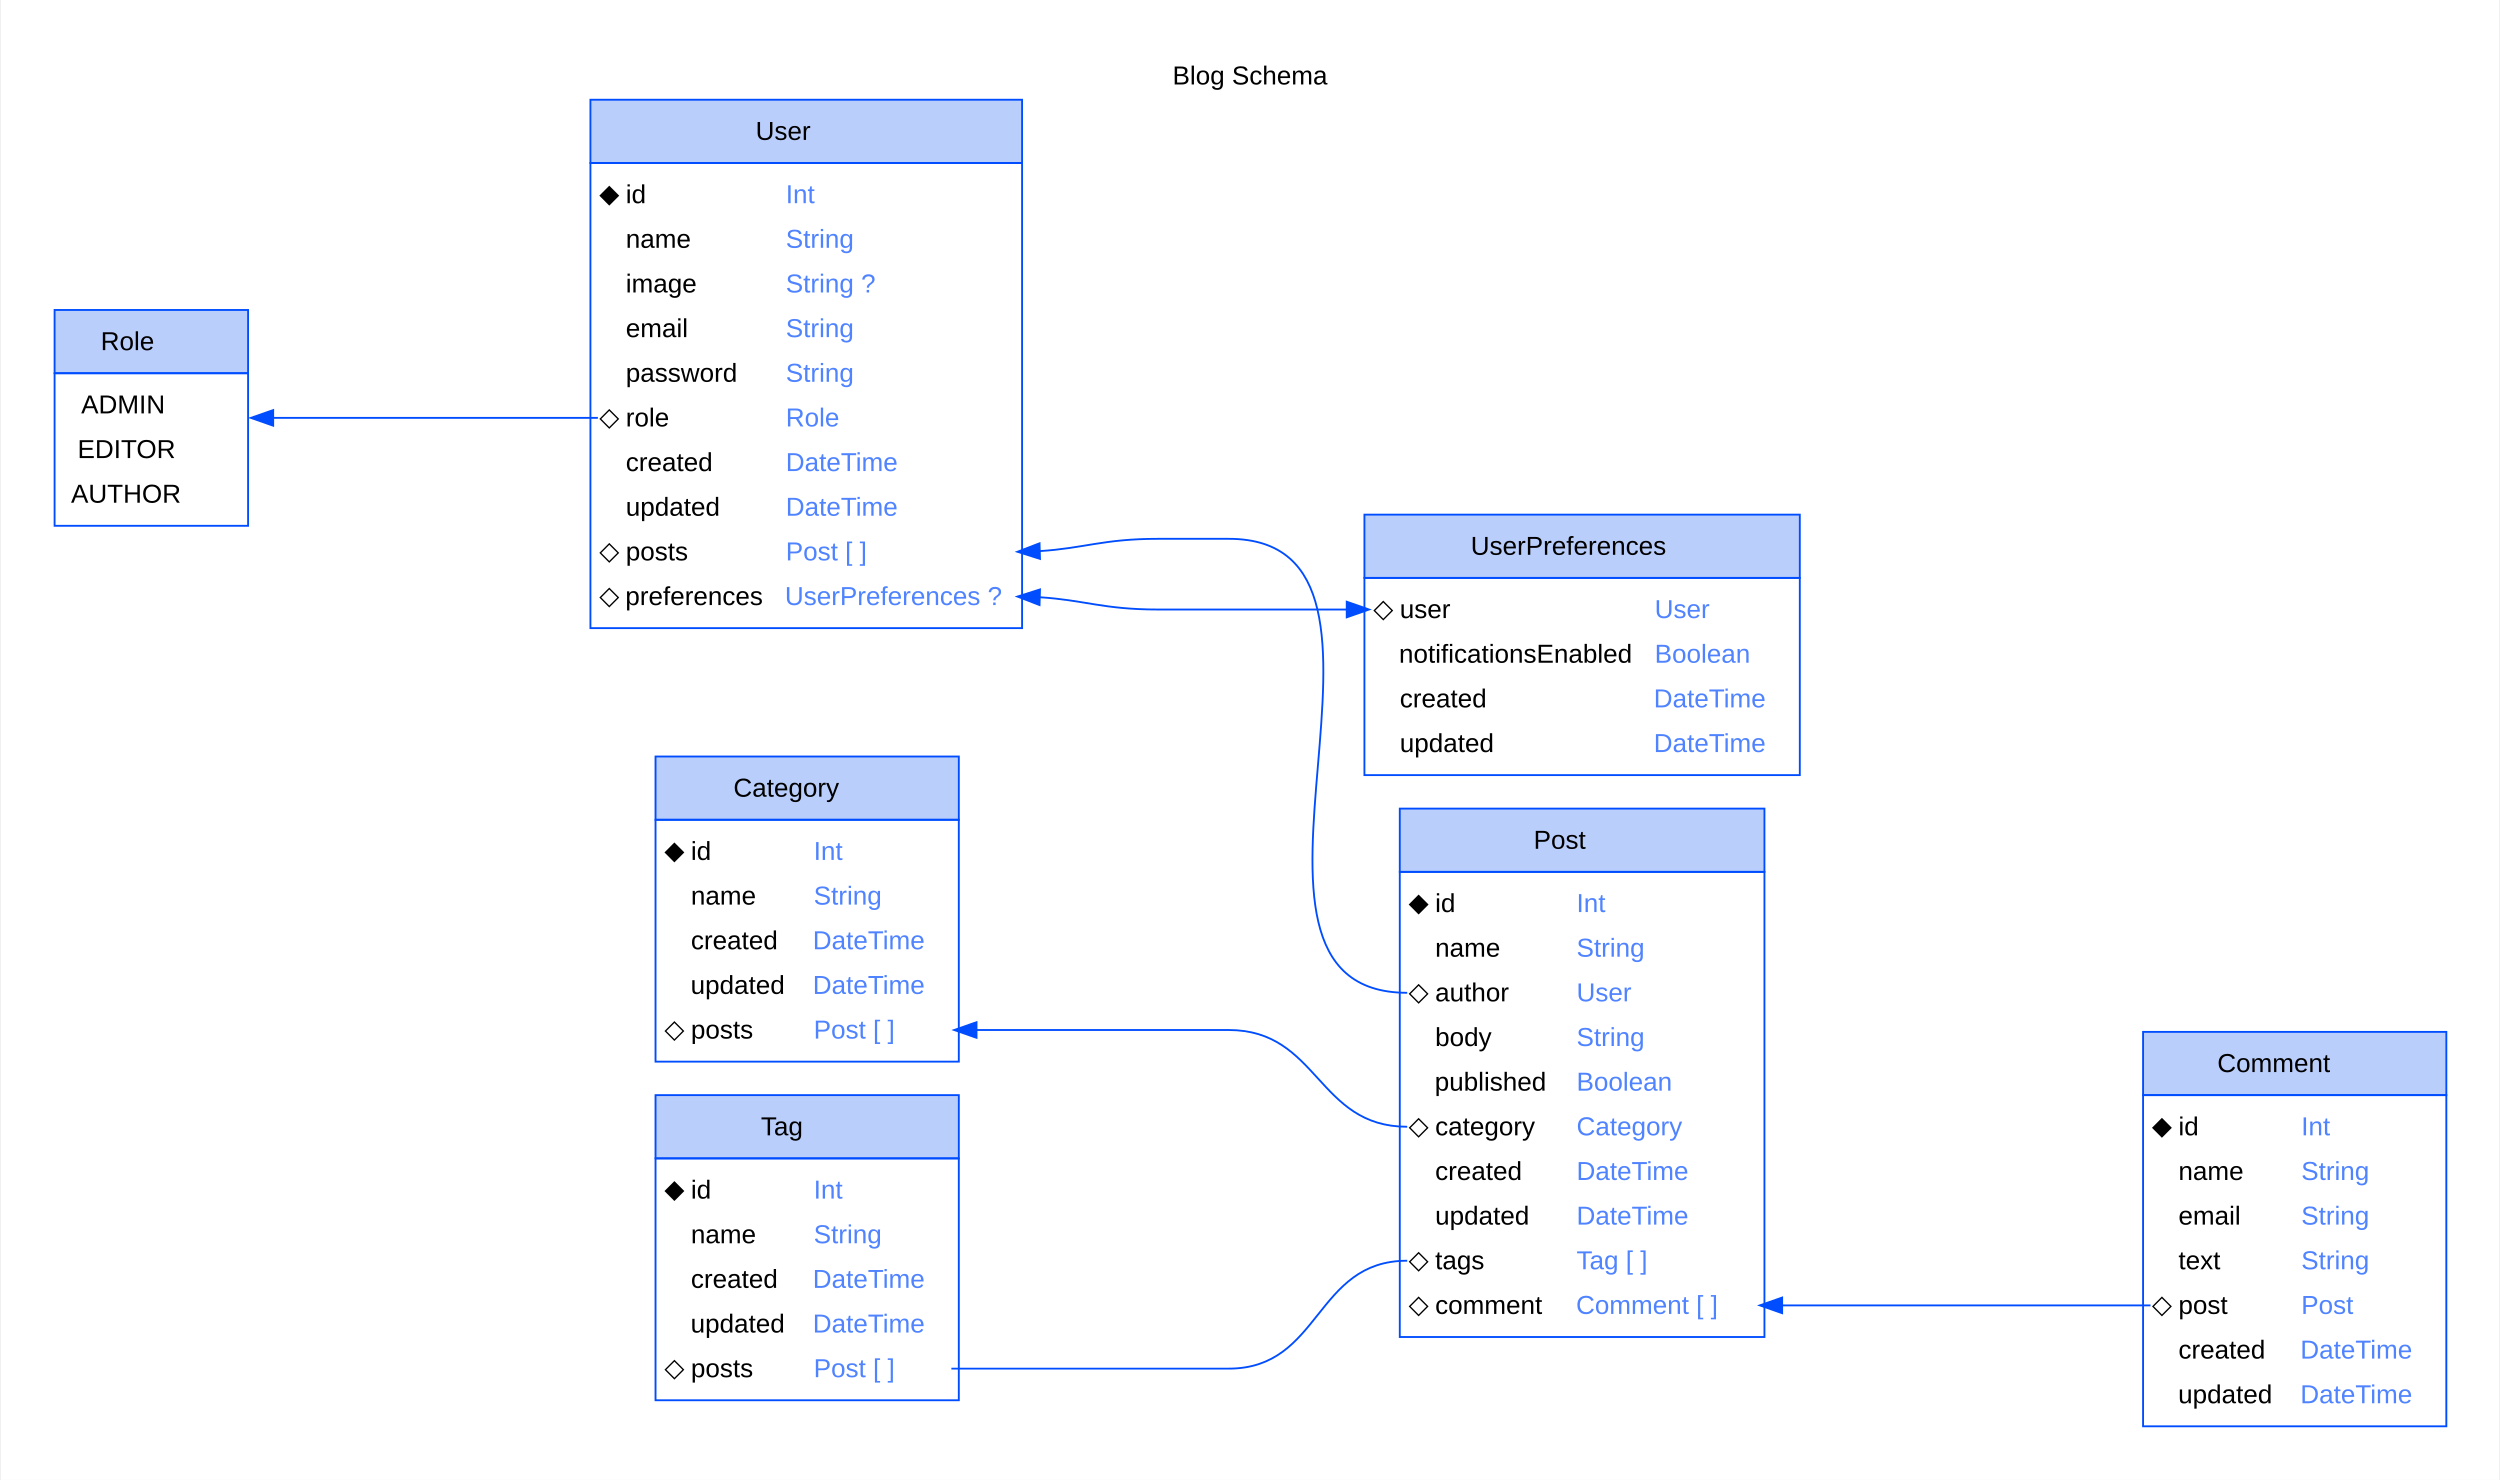
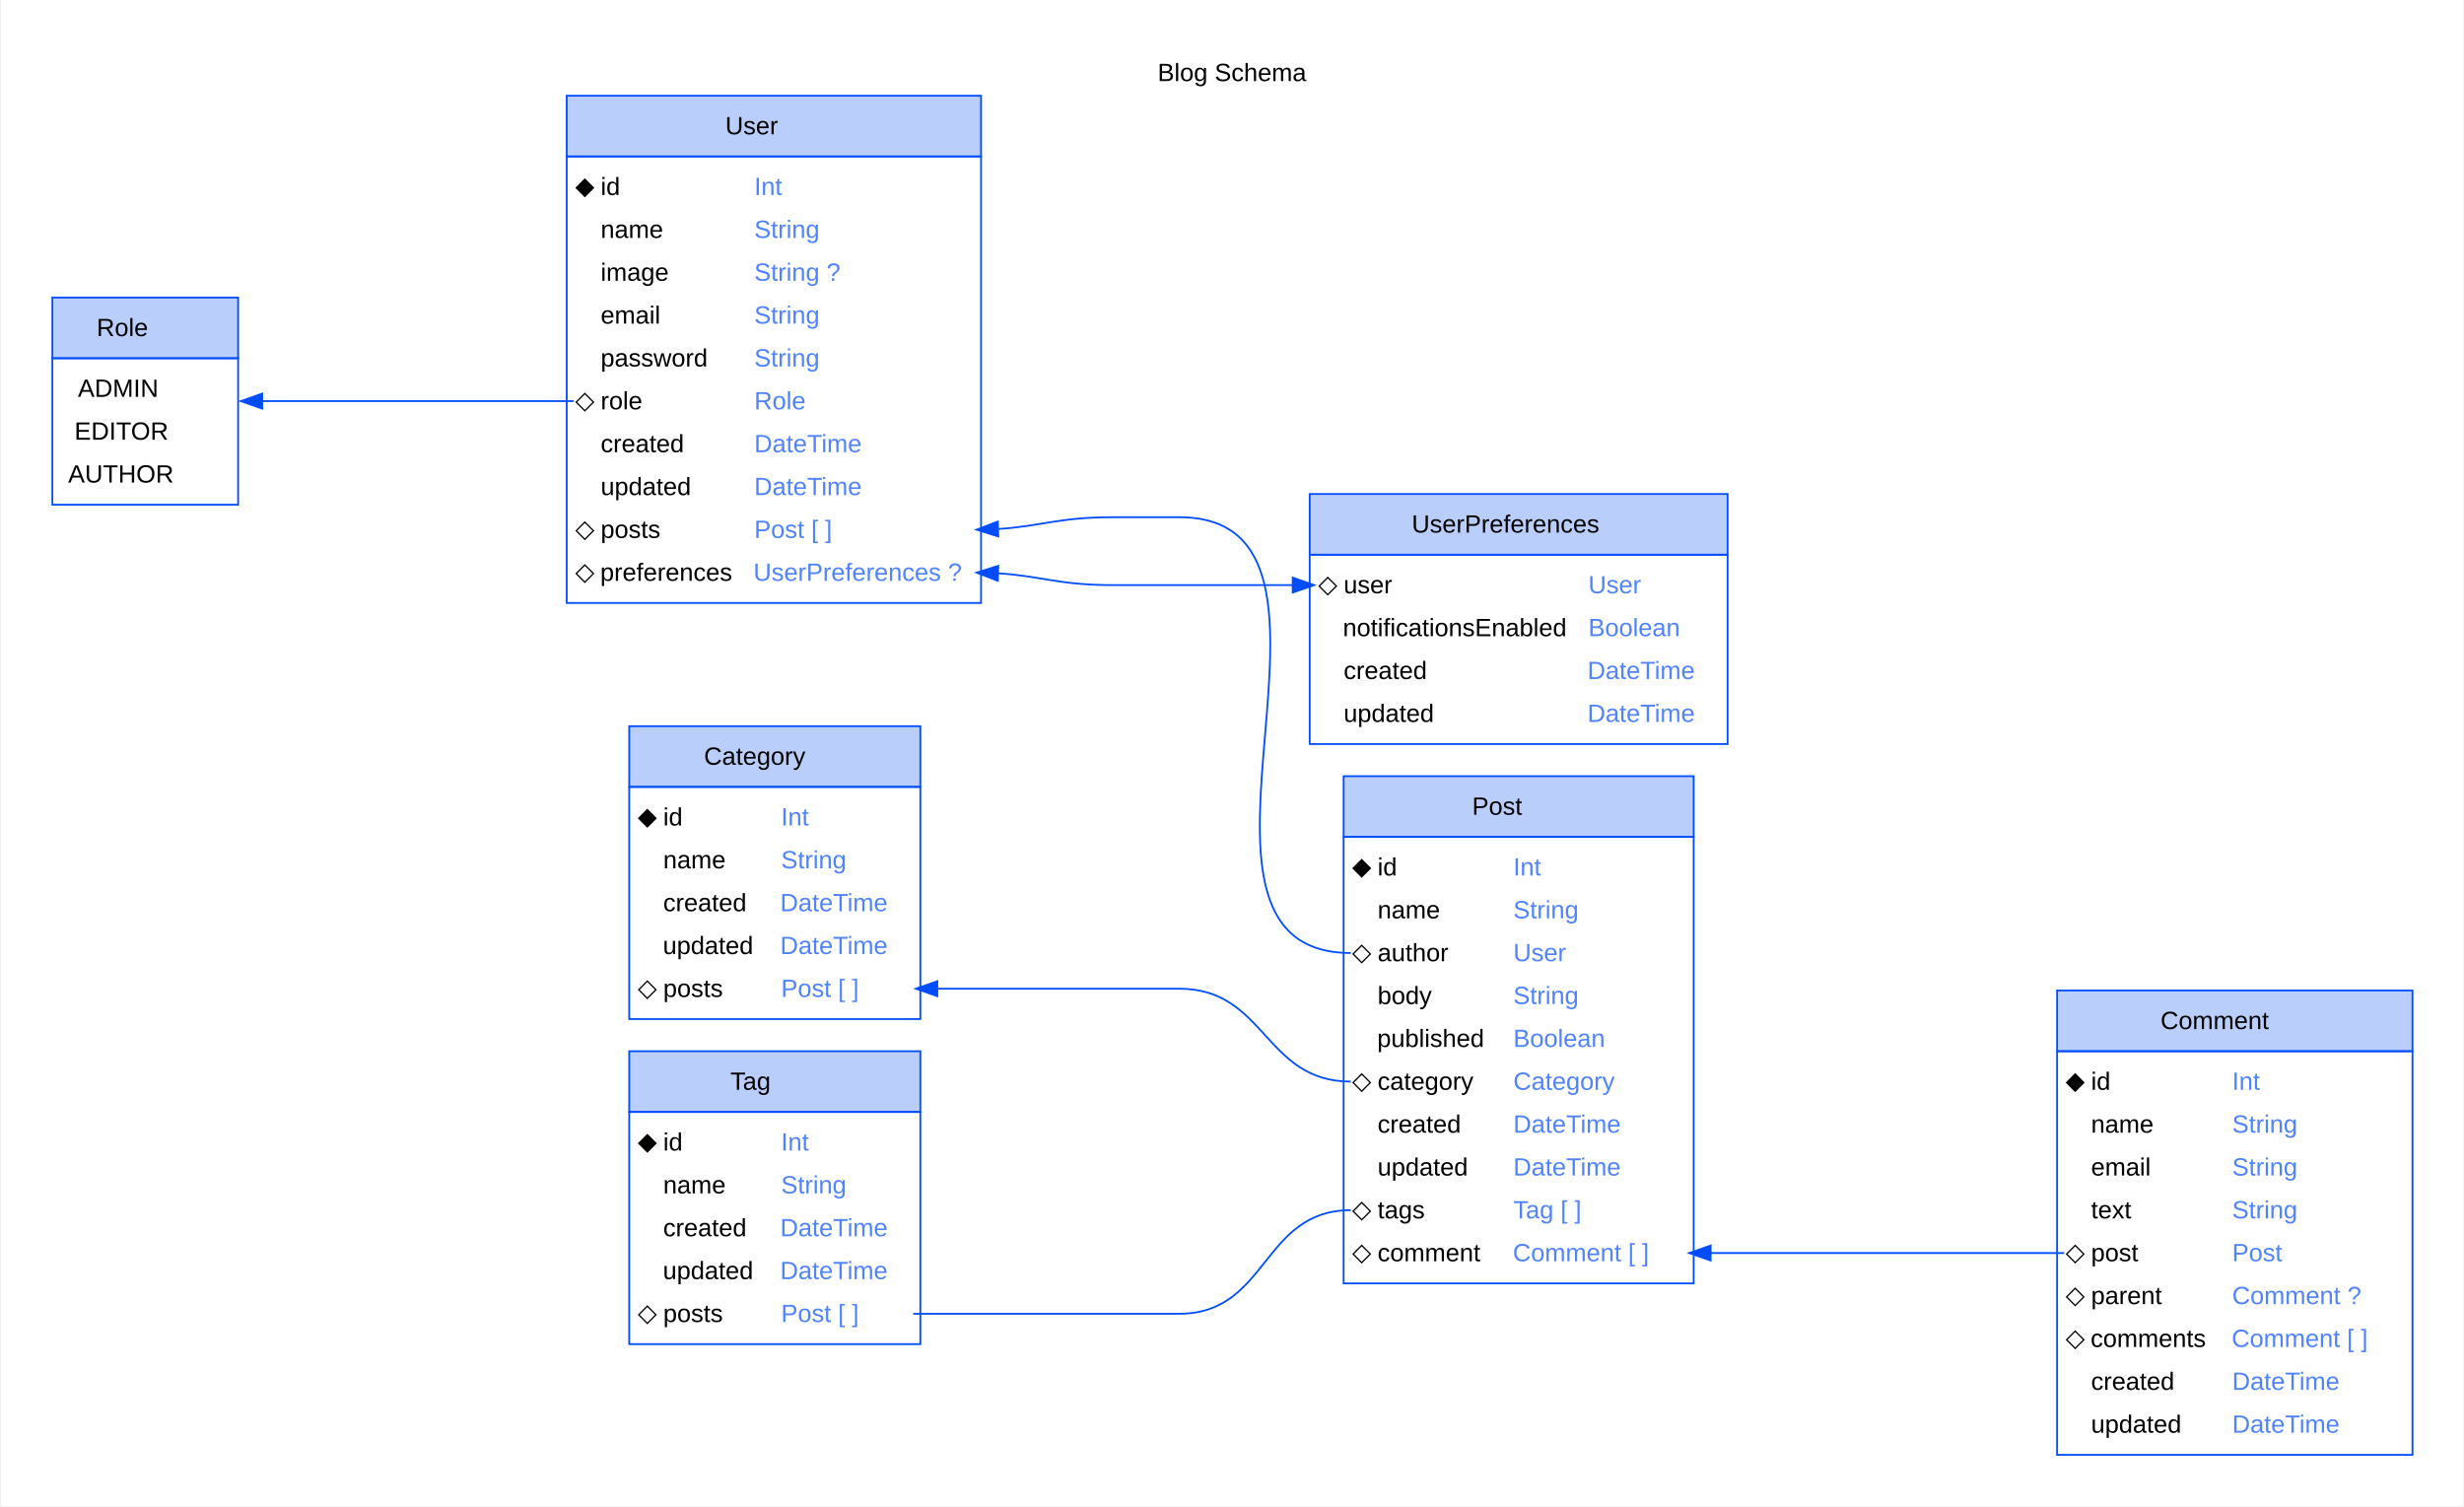
- <svg xmlns="http://www.w3.org/2000/svg" width="1343pt" height="795pt" viewBox="0.00 0.00 1342.60 795.40">
-   <g id="graph0" class="graph" transform="scale(1 1) rotate(0) translate(28.8 766.6)">
-     <polygon fill="white" stroke="none" points="-28.8,28.8 -28.8,-766.6 1313.8,-766.6 1313.8,28.8 -28.8,28.8" />
-     <text text-anchor="middle" x="642.5" y="-721.2" font-family="Arial,sans-serif" font-size="14.00">Blog Schema</text>
+ <svg xmlns="http://www.w3.org/2000/svg" width="1379pt" height="843pt" viewBox="0.00 0.00 1378.60 843.40">
+   <g id="graph0" class="graph" transform="scale(1 1) rotate(0) translate(28.8 814.6)">
+     <polygon fill="white" stroke="none" points="-28.8,28.8 -28.8,-814.6 1349.8,-814.6 1349.8,28.8 -28.8,28.8" />
+     <text text-anchor="middle" x="660.5" y="-769.2" font-family="Arial,sans-serif" font-size="14.00">Blog Schema</text>
    <g id="node1" class="node">
-       <polygon fill="#bacefc" stroke="none" points="104,-600 0,-600 0,-484 104,-484 104,-600" />
-       <polygon fill="white" stroke="none" points="0,-484 0,-600 104,-600 104,-484 0,-484" />
-       <polygon fill="#bacefc" stroke="none" points="0,-566 0,-600 104,-600 104,-566 0,-566" />
-       <polygon fill="none" stroke="#004cff" points="0,-566 0,-600 104,-600 104,-566 0,-566" />
-       <text text-anchor="start" x="24.78" y="-578.4" font-family="Arial,sans-serif" font-size="14.00">  Role  </text>
-       <polygon fill="none" stroke="#004cff" points="0,-484 0,-566 104,-566 104,-484 0,-484" />
-       <polygon fill="white" stroke="none" points="5,-489 5,-561 99,-561 99,-489 5,-489" />
-       <text text-anchor="start" x="14.28" y="-544.4" font-family="Arial,sans-serif" font-size="14.00">  ADMIN  </text>
-       <text text-anchor="start" x="12.34" y="-520.4" font-family="Arial,sans-serif" font-size="14.00">  EDITOR  </text>
-       <text text-anchor="start" x="8.83" y="-496.4" font-family="Arial,sans-serif" font-size="14.00">  AUTHOR  </text>
+       <polygon fill="#bacefc" stroke="none" points="104,-648 0,-648 0,-532 104,-532 104,-648" />
+       <polygon fill="white" stroke="none" points="0,-532 0,-648 104,-648 104,-532 0,-532" />
+       <polygon fill="#bacefc" stroke="none" points="0,-614 0,-648 104,-648 104,-614 0,-614" />
+       <polygon fill="none" stroke="#004cff" points="0,-614 0,-648 104,-648 104,-614 0,-614" />
+       <text text-anchor="start" x="24.78" y="-626.4" font-family="Arial,sans-serif" font-size="14.00">  Role  </text>
+       <polygon fill="none" stroke="#004cff" points="0,-532 0,-614 104,-614 104,-532 0,-532" />
+       <polygon fill="white" stroke="none" points="5,-537 5,-609 99,-609 99,-537 5,-537" />
+       <text text-anchor="start" x="14.28" y="-592.4" font-family="Arial,sans-serif" font-size="14.00">  ADMIN  </text>
+       <text text-anchor="start" x="12.34" y="-568.4" font-family="Arial,sans-serif" font-size="14.00">  EDITOR  </text>
+       <text text-anchor="start" x="8.83" y="-544.4" font-family="Arial,sans-serif" font-size="14.00">  AUTHOR  </text>
    </g>
    <g id="node2" class="node">
-       <polygon fill="#bacefc" stroke="none" points="520,-713 288,-713 288,-429 520,-429 520,-713" />
-       <polygon fill="white" stroke="none" points="288,-429 288,-713 520,-713 520,-429 288,-429" />
-       <polygon fill="#bacefc" stroke="none" points="288,-679 288,-713 520,-713 520,-679 288,-679" />
-       <polygon fill="none" stroke="#004cff" points="288,-679 288,-713 520,-713 520,-679 288,-679" />
-       <text text-anchor="start" x="376.78" y="-691.4" font-family="Arial,sans-serif" font-size="14.00">  User  </text>
-       <polygon fill="none" stroke="#004cff" points="288,-429 288,-679 520,-679 520,-429 288,-429" />
-       <polygon fill="white" stroke="none" points="293,-434 293,-674 515,-674 515,-434 293,-434" />
-       <text text-anchor="start" x="292.75" y="-657.8" font-family="Arial,sans-serif" font-size="14.00">◆</text>
-       <text text-anchor="start" x="307" y="-657.4" font-family="Arial,sans-serif" font-size="14.00">id  </text>
-       <text text-anchor="start" x="393" y="-657.4" font-family="Arial,sans-serif" font-size="14.00" fill="#4f83ff">Int  </text>
-       <text text-anchor="start" x="307" y="-633.4" font-family="Arial,sans-serif" font-size="14.00">name  </text>
+       <polygon fill="#bacefc" stroke="none" points="520,-761 288,-761 288,-477 520,-477 520,-761" />
+       <polygon fill="white" stroke="none" points="288,-477 288,-761 520,-761 520,-477 288,-477" />
+       <polygon fill="#bacefc" stroke="none" points="288,-727 288,-761 520,-761 520,-727 288,-727" />
+       <polygon fill="none" stroke="#004cff" points="288,-727 288,-761 520,-761 520,-727 288,-727" />
+       <text text-anchor="start" x="376.78" y="-739.4" font-family="Arial,sans-serif" font-size="14.00">  User  </text>
+       <polygon fill="none" stroke="#004cff" points="288,-477 288,-727 520,-727 520,-477 288,-477" />
+       <polygon fill="white" stroke="none" points="293,-482 293,-722 515,-722 515,-482 293,-482" />
+       <text text-anchor="start" x="292.75" y="-705.8" font-family="Arial,sans-serif" font-size="14.00">◆</text>
+       <text text-anchor="start" x="307" y="-705.4" font-family="Arial,sans-serif" font-size="14.00">id  </text>
+       <text text-anchor="start" x="393" y="-705.4" font-family="Arial,sans-serif" font-size="14.00" fill="#4f83ff">Int  </text>
+       <text text-anchor="start" x="307" y="-681.4" font-family="Arial,sans-serif" font-size="14.00">name  </text>
+       <text text-anchor="start" x="393" y="-681.4" font-family="Arial,sans-serif" font-size="14.00" fill="#4f83ff">String  </text>
+       <text text-anchor="start" x="307" y="-657.4" font-family="Arial,sans-serif" font-size="14.00">image  </text>
+       <text text-anchor="start" x="393" y="-657.4" font-family="Arial,sans-serif" font-size="14.00" fill="#4f83ff">String ?  </text>
+       <text text-anchor="start" x="307" y="-633.4" font-family="Arial,sans-serif" font-size="14.00">email  </text>
      <text text-anchor="start" x="393" y="-633.4" font-family="Arial,sans-serif" font-size="14.00" fill="#4f83ff">String  </text>
-       <text text-anchor="start" x="307" y="-609.4" font-family="Arial,sans-serif" font-size="14.00">image  </text>
-       <text text-anchor="start" x="393" y="-609.4" font-family="Arial,sans-serif" font-size="14.00" fill="#4f83ff">String ?  </text>
-       <text text-anchor="start" x="307" y="-585.4" font-family="Arial,sans-serif" font-size="14.00">email  </text>
-       <text text-anchor="start" x="393" y="-585.4" font-family="Arial,sans-serif" font-size="14.00" fill="#4f83ff">String  </text>
-       <text text-anchor="start" x="307" y="-561.4" font-family="Arial,sans-serif" font-size="14.00">password  </text>
-       <text text-anchor="start" x="393" y="-561.4" font-family="Arial,sans-serif" font-size="14.00" fill="#4f83ff">String  </text>
-       <text text-anchor="start" x="292.75" y="-537.8" font-family="Arial,sans-serif" font-size="14.00">◇</text>
-       <text text-anchor="start" x="307" y="-537.4" font-family="Arial,sans-serif" font-size="14.00">role  </text>
-       <text text-anchor="start" x="393" y="-537.4" font-family="Arial,sans-serif" font-size="14.00" fill="#4f83ff">Role  </text>
-       <text text-anchor="start" x="307" y="-513.4" font-family="Arial,sans-serif" font-size="14.00">created  </text>
-       <text text-anchor="start" x="393" y="-513.4" font-family="Arial,sans-serif" font-size="14.00" fill="#4f83ff">DateTime  </text>
-       <text text-anchor="start" x="307" y="-489.4" font-family="Arial,sans-serif" font-size="14.00">updated  </text>
-       <text text-anchor="start" x="393" y="-489.4" font-family="Arial,sans-serif" font-size="14.00" fill="#4f83ff">DateTime  </text>
-       <text text-anchor="start" x="292.75" y="-465.8" font-family="Arial,sans-serif" font-size="14.00">◇</text>
-       <text text-anchor="start" x="307" y="-465.4" font-family="Arial,sans-serif" font-size="14.00">posts  </text>
-       <text text-anchor="start" x="393" y="-465.4" font-family="Arial,sans-serif" font-size="14.00" fill="#4f83ff">Post [ ]  </text>
-       <text text-anchor="start" x="292.75" y="-441.8" font-family="Arial,sans-serif" font-size="14.00">◇</text>
-       <text text-anchor="start" x="306.75" y="-441.4" font-family="Arial,sans-serif" font-size="14.00">preferences  </text>
-       <text text-anchor="start" x="392.53" y="-441.4" font-family="Arial,sans-serif" font-size="14.00" fill="#4f83ff">UserPreferences ?  </text>
+       <text text-anchor="start" x="307" y="-609.4" font-family="Arial,sans-serif" font-size="14.00">password  </text>
+       <text text-anchor="start" x="393" y="-609.4" font-family="Arial,sans-serif" font-size="14.00" fill="#4f83ff">String  </text>
+       <text text-anchor="start" x="292.75" y="-585.8" font-family="Arial,sans-serif" font-size="14.00">◇</text>
+       <text text-anchor="start" x="307" y="-585.4" font-family="Arial,sans-serif" font-size="14.00">role  </text>
+       <text text-anchor="start" x="393" y="-585.4" font-family="Arial,sans-serif" font-size="14.00" fill="#4f83ff">Role  </text>
+       <text text-anchor="start" x="307" y="-561.4" font-family="Arial,sans-serif" font-size="14.00">created  </text>
+       <text text-anchor="start" x="393" y="-561.4" font-family="Arial,sans-serif" font-size="14.00" fill="#4f83ff">DateTime  </text>
+       <text text-anchor="start" x="307" y="-537.4" font-family="Arial,sans-serif" font-size="14.00">updated  </text>
+       <text text-anchor="start" x="393" y="-537.4" font-family="Arial,sans-serif" font-size="14.00" fill="#4f83ff">DateTime  </text>
+       <text text-anchor="start" x="292.75" y="-513.8" font-family="Arial,sans-serif" font-size="14.00">◇</text>
+       <text text-anchor="start" x="307" y="-513.4" font-family="Arial,sans-serif" font-size="14.00">posts  </text>
+       <text text-anchor="start" x="393" y="-513.4" font-family="Arial,sans-serif" font-size="14.00" fill="#4f83ff">Post [ ]  </text>
+       <text text-anchor="start" x="292.75" y="-489.8" font-family="Arial,sans-serif" font-size="14.00">◇</text>
+       <text text-anchor="start" x="306.75" y="-489.4" font-family="Arial,sans-serif" font-size="14.00">preferences  </text>
+       <text text-anchor="start" x="392.53" y="-489.4" font-family="Arial,sans-serif" font-size="14.00" fill="#4f83ff">UserPreferences ?  </text>
    </g>
    <g id="edge1" class="edge">
-       <path fill="none" stroke="#004cff" d="M117.26,-542C136.47,-542 157.59,-542 177,-542 177,-542 177,-542 215,-542 249.22,-542 257.78,-542 292,-542" />
-       <polygon fill="#004cff" stroke="#004cff" points="117.49,-537.8 105.49,-542 117.49,-546.2 117.49,-537.8" />
+       <path fill="none" stroke="#004cff" d="M117.26,-590C136.47,-590 157.59,-590 177,-590 177,-590 177,-590 215,-590 249.22,-590 257.78,-590 292,-590" />
+       <polygon fill="#004cff" stroke="#004cff" points="117.49,-585.8 105.49,-590 117.49,-594.2 117.49,-585.8" />
    </g>
    <g id="node3" class="node">
-       <polygon fill="#bacefc" stroke="none" points="919,-332 723,-332 723,-48 919,-48 919,-332" />
-       <polygon fill="white" stroke="none" points="723,-48 723,-332 919,-332 919,-48 723,-48" />
-       <polygon fill="#bacefc" stroke="none" points="723,-298 723,-332 919,-332 919,-298 723,-298" />
-       <polygon fill="none" stroke="#004cff" points="723,-298 723,-332 919,-332 919,-298 723,-298" />
-       <text text-anchor="start" x="794.94" y="-310.4" font-family="Arial,sans-serif" font-size="14.00">  Post  </text>
-       <polygon fill="none" stroke="#004cff" points="723,-48 723,-298 919,-298 919,-48 723,-48" />
-       <polygon fill="white" stroke="none" points="728,-53 728,-293 914,-293 914,-53 728,-53" />
-       <text text-anchor="start" x="727.75" y="-276.8" font-family="Arial,sans-serif" font-size="14.00">◆</text>
-       <text text-anchor="start" x="742" y="-276.4" font-family="Arial,sans-serif" font-size="14.00">id  </text>
-       <text text-anchor="start" x="818" y="-276.4" font-family="Arial,sans-serif" font-size="14.00" fill="#4f83ff">Int  </text>
-       <text text-anchor="start" x="742" y="-252.4" font-family="Arial,sans-serif" font-size="14.00">name  </text>
+       <polygon fill="#bacefc" stroke="none" points="919,-380 723,-380 723,-96 919,-96 919,-380" />
+       <polygon fill="white" stroke="none" points="723,-96 723,-380 919,-380 919,-96 723,-96" />
+       <polygon fill="#bacefc" stroke="none" points="723,-346 723,-380 919,-380 919,-346 723,-346" />
+       <polygon fill="none" stroke="#004cff" points="723,-346 723,-380 919,-380 919,-346 723,-346" />
+       <text text-anchor="start" x="794.94" y="-358.4" font-family="Arial,sans-serif" font-size="14.00">  Post  </text>
+       <polygon fill="none" stroke="#004cff" points="723,-96 723,-346 919,-346 919,-96 723,-96" />
+       <polygon fill="white" stroke="none" points="728,-101 728,-341 914,-341 914,-101 728,-101" />
+       <text text-anchor="start" x="727.75" y="-324.8" font-family="Arial,sans-serif" font-size="14.00">◆</text>
+       <text text-anchor="start" x="742" y="-324.4" font-family="Arial,sans-serif" font-size="14.00">id  </text>
+       <text text-anchor="start" x="818" y="-324.4" font-family="Arial,sans-serif" font-size="14.00" fill="#4f83ff">Int  </text>
+       <text text-anchor="start" x="742" y="-300.4" font-family="Arial,sans-serif" font-size="14.00">name  </text>
+       <text text-anchor="start" x="818" y="-300.4" font-family="Arial,sans-serif" font-size="14.00" fill="#4f83ff">String  </text>
+       <text text-anchor="start" x="727.75" y="-276.8" font-family="Arial,sans-serif" font-size="14.00">◇</text>
+       <text text-anchor="start" x="742" y="-276.4" font-family="Arial,sans-serif" font-size="14.00">author  </text>
+       <text text-anchor="start" x="818" y="-276.4" font-family="Arial,sans-serif" font-size="14.00" fill="#4f83ff">User  </text>
+       <text text-anchor="start" x="742" y="-252.4" font-family="Arial,sans-serif" font-size="14.00">body  </text>
      <text text-anchor="start" x="818" y="-252.4" font-family="Arial,sans-serif" font-size="14.00" fill="#4f83ff">String  </text>
-       <text text-anchor="start" x="727.75" y="-228.8" font-family="Arial,sans-serif" font-size="14.00">◇</text>
-       <text text-anchor="start" x="742" y="-228.4" font-family="Arial,sans-serif" font-size="14.00">author  </text>
-       <text text-anchor="start" x="818" y="-228.4" font-family="Arial,sans-serif" font-size="14.00" fill="#4f83ff">User  </text>
-       <text text-anchor="start" x="742" y="-204.4" font-family="Arial,sans-serif" font-size="14.00">body  </text>
-       <text text-anchor="start" x="818" y="-204.4" font-family="Arial,sans-serif" font-size="14.00" fill="#4f83ff">String  </text>
-       <text text-anchor="start" x="741.78" y="-180.4" font-family="Arial,sans-serif" font-size="14.00">published  </text>
-       <text text-anchor="start" x="818" y="-180.4" font-family="Arial,sans-serif" font-size="14.00" fill="#4f83ff">Boolean  </text>
-       <text text-anchor="start" x="727.75" y="-156.8" font-family="Arial,sans-serif" font-size="14.00">◇</text>
-       <text text-anchor="start" x="742" y="-156.4" font-family="Arial,sans-serif" font-size="14.00">category  </text>
-       <text text-anchor="start" x="818" y="-156.4" font-family="Arial,sans-serif" font-size="14.00" fill="#4f83ff">Category  </text>
-       <text text-anchor="start" x="742" y="-132.4" font-family="Arial,sans-serif" font-size="14.00">created  </text>
-       <text text-anchor="start" x="818" y="-132.4" font-family="Arial,sans-serif" font-size="14.00" fill="#4f83ff">DateTime  </text>
-       <text text-anchor="start" x="742" y="-108.4" font-family="Arial,sans-serif" font-size="14.00">updated  </text>
-       <text text-anchor="start" x="818" y="-108.4" font-family="Arial,sans-serif" font-size="14.00" fill="#4f83ff">DateTime  </text>
-       <text text-anchor="start" x="727.75" y="-84.8" font-family="Arial,sans-serif" font-size="14.00">◇</text>
-       <text text-anchor="start" x="742" y="-84.4" font-family="Arial,sans-serif" font-size="14.00">tags  </text>
-       <text text-anchor="start" x="818" y="-84.4" font-family="Arial,sans-serif" font-size="14.00" fill="#4f83ff">Tag [ ]  </text>
-       <text text-anchor="start" x="727.75" y="-60.8" font-family="Arial,sans-serif" font-size="14.00">◇</text>
-       <text text-anchor="start" x="742" y="-60.4" font-family="Arial,sans-serif" font-size="14.00">comment  </text>
-       <text text-anchor="start" x="817.73" y="-60.4" font-family="Arial,sans-serif" font-size="14.00" fill="#4f83ff">Comment [ ]  </text>
+       <text text-anchor="start" x="741.78" y="-228.4" font-family="Arial,sans-serif" font-size="14.00">published  </text>
+       <text text-anchor="start" x="818" y="-228.4" font-family="Arial,sans-serif" font-size="14.00" fill="#4f83ff">Boolean  </text>
+       <text text-anchor="start" x="727.75" y="-204.8" font-family="Arial,sans-serif" font-size="14.00">◇</text>
+       <text text-anchor="start" x="742" y="-204.4" font-family="Arial,sans-serif" font-size="14.00">category  </text>
+       <text text-anchor="start" x="818" y="-204.4" font-family="Arial,sans-serif" font-size="14.00" fill="#4f83ff">Category  </text>
+       <text text-anchor="start" x="742" y="-180.4" font-family="Arial,sans-serif" font-size="14.00">created  </text>
+       <text text-anchor="start" x="818" y="-180.4" font-family="Arial,sans-serif" font-size="14.00" fill="#4f83ff">DateTime  </text>
+       <text text-anchor="start" x="742" y="-156.4" font-family="Arial,sans-serif" font-size="14.00">updated  </text>
+       <text text-anchor="start" x="818" y="-156.4" font-family="Arial,sans-serif" font-size="14.00" fill="#4f83ff">DateTime  </text>
+       <text text-anchor="start" x="727.75" y="-132.8" font-family="Arial,sans-serif" font-size="14.00">◇</text>
+       <text text-anchor="start" x="742" y="-132.4" font-family="Arial,sans-serif" font-size="14.00">tags  </text>
+       <text text-anchor="start" x="818" y="-132.4" font-family="Arial,sans-serif" font-size="14.00" fill="#4f83ff">Tag [ ]  </text>
+       <text text-anchor="start" x="727.75" y="-108.8" font-family="Arial,sans-serif" font-size="14.00">◇</text>
+       <text text-anchor="start" x="742" y="-108.4" font-family="Arial,sans-serif" font-size="14.00">comment  </text>
+       <text text-anchor="start" x="817.73" y="-108.4" font-family="Arial,sans-serif" font-size="14.00" fill="#4f83ff">Comment [ ]  </text>
    </g>
    <g id="edge2" class="edge">
-       <path fill="none" stroke="#004cff" d="M529.42,-470.4C553.3,-471.88 563.6,-477 593,-477 593,-477 593,-477 631,-477 747.54,-477 610.46,-233 727,-233" />
-       <polygon fill="#004cff" stroke="#004cff" points="529.63,-466.2 517.51,-470.04 529.38,-474.6 529.63,-466.2" />
+       <path fill="none" stroke="#004cff" d="M529.42,-518.4C553.3,-519.88 563.6,-525 593,-525 593,-525 593,-525 631,-525 747.54,-525 610.46,-281 727,-281" />
+       <polygon fill="#004cff" stroke="#004cff" points="529.63,-514.2 517.51,-518.04 529.38,-522.6 529.63,-514.2" />
    </g>
    <g id="node4" class="node">
-       <polygon fill="#bacefc" stroke="none" points="938,-490 704,-490 704,-350 938,-350 938,-490" />
-       <polygon fill="white" stroke="none" points="704,-350 704,-490 938,-490 938,-350 704,-350" />
-       <polygon fill="#bacefc" stroke="none" points="704,-456 704,-490 938,-490 938,-456 704,-456" />
-       <polygon fill="none" stroke="#004cff" points="704,-456 704,-490 938,-490 938,-456 704,-456" />
-       <text text-anchor="start" x="761.14" y="-468.4" font-family="Arial,sans-serif" font-size="14.00">  UserPreferences  </text>
-       <polygon fill="none" stroke="#004cff" points="704,-350 704,-456 938,-456 938,-350 704,-350" />
-       <polygon fill="white" stroke="none" points="709,-355 709,-451 933,-451 933,-355 709,-355" />
-       <text text-anchor="start" x="708.75" y="-434.8" font-family="Arial,sans-serif" font-size="14.00">◇</text>
-       <text text-anchor="start" x="723" y="-434.4" font-family="Arial,sans-serif" font-size="14.00">user  </text>
-       <text text-anchor="start" x="860" y="-434.4" font-family="Arial,sans-serif" font-size="14.00" fill="#4f83ff">User  </text>
-       <text text-anchor="start" x="722.57" y="-410.4" font-family="Arial,sans-serif" font-size="14.00">notificationsEnabled  </text>
-       <text text-anchor="start" x="860" y="-410.4" font-family="Arial,sans-serif" font-size="14.00" fill="#4f83ff">Boolean  </text>
-       <text text-anchor="start" x="723" y="-386.4" font-family="Arial,sans-serif" font-size="14.00">created  </text>
-       <text text-anchor="start" x="859.51" y="-386.4" font-family="Arial,sans-serif" font-size="14.00" fill="#4f83ff">DateTime  </text>
-       <text text-anchor="start" x="723" y="-362.4" font-family="Arial,sans-serif" font-size="14.00">updated  </text>
-       <text text-anchor="start" x="859.51" y="-362.4" font-family="Arial,sans-serif" font-size="14.00" fill="#4f83ff">DateTime  </text>
+       <polygon fill="#bacefc" stroke="none" points="938,-538 704,-538 704,-398 938,-398 938,-538" />
+       <polygon fill="white" stroke="none" points="704,-398 704,-538 938,-538 938,-398 704,-398" />
+       <polygon fill="#bacefc" stroke="none" points="704,-504 704,-538 938,-538 938,-504 704,-504" />
+       <polygon fill="none" stroke="#004cff" points="704,-504 704,-538 938,-538 938,-504 704,-504" />
+       <text text-anchor="start" x="761.14" y="-516.4" font-family="Arial,sans-serif" font-size="14.00">  UserPreferences  </text>
+       <polygon fill="none" stroke="#004cff" points="704,-398 704,-504 938,-504 938,-398 704,-398" />
+       <polygon fill="white" stroke="none" points="709,-403 709,-499 933,-499 933,-403 709,-403" />
+       <text text-anchor="start" x="708.75" y="-482.8" font-family="Arial,sans-serif" font-size="14.00">◇</text>
+       <text text-anchor="start" x="723" y="-482.4" font-family="Arial,sans-serif" font-size="14.00">user  </text>
+       <text text-anchor="start" x="860" y="-482.4" font-family="Arial,sans-serif" font-size="14.00" fill="#4f83ff">User  </text>
+       <text text-anchor="start" x="722.57" y="-458.4" font-family="Arial,sans-serif" font-size="14.00">notificationsEnabled  </text>
+       <text text-anchor="start" x="860" y="-458.4" font-family="Arial,sans-serif" font-size="14.00" fill="#4f83ff">Boolean  </text>
+       <text text-anchor="start" x="723" y="-434.4" font-family="Arial,sans-serif" font-size="14.00">created  </text>
+       <text text-anchor="start" x="859.51" y="-434.4" font-family="Arial,sans-serif" font-size="14.00" fill="#4f83ff">DateTime  </text>
+       <text text-anchor="start" x="723" y="-410.4" font-family="Arial,sans-serif" font-size="14.00">updated  </text>
+       <text text-anchor="start" x="859.51" y="-410.4" font-family="Arial,sans-serif" font-size="14.00" fill="#4f83ff">DateTime  </text>
    </g>
    <g id="edge3" class="edge">
-       <path fill="none" stroke="#004cff" d="M529.42,-445.6C553.3,-444.12 563.6,-439 593,-439 593,-439 593,-439 631,-439 660.28,-439 670.77,-439 694.61,-439" />
-       <polygon fill="#004cff" stroke="#004cff" points="529.38,-441.4 517.51,-445.96 529.63,-449.8 529.38,-441.4" />
-       <polygon fill="#004cff" stroke="#004cff" points="694.49,-443.2 706.49,-439 694.49,-434.8 694.49,-443.2" />
+       <path fill="none" stroke="#004cff" d="M529.42,-493.6C553.3,-492.12 563.6,-487 593,-487 593,-487 593,-487 631,-487 660.28,-487 670.77,-487 694.61,-487" />
+       <polygon fill="#004cff" stroke="#004cff" points="529.38,-489.4 517.51,-493.96 529.63,-497.8 529.38,-489.4" />
+       <polygon fill="#004cff" stroke="#004cff" points="694.49,-491.2 706.49,-487 694.49,-482.8 694.49,-491.2" />
    </g>
    <g id="node7" class="node">
-       <polygon fill="#bacefc" stroke="none" points="1285,-212 1122,-212 1122,0 1285,0 1285,-212" />
-       <polygon fill="white" stroke="none" points="1122,0 1122,-212 1285,-212 1285,0 1122,0" />
-       <polygon fill="#bacefc" stroke="none" points="1122.5,-178 1122.5,-212 1285.5,-212 1285.5,-178 1122.5,-178" />
-       <polygon fill="none" stroke="#004cff" points="1122.5,-178 1122.5,-212 1285.5,-212 1285.5,-178 1122.5,-178" />
-       <text text-anchor="start" x="1162.39" y="-190.4" font-family="Arial,sans-serif" font-size="14.00">  Comment  </text>
-       <polygon fill="none" stroke="#004cff" points="1122.5,0 1122.5,-178 1285.5,-178 1285.5,0 1122.5,0" />
-       <polygon fill="white" stroke="none" points="1127.5,-5 1127.5,-173 1280.5,-173 1280.5,-5 1127.5,-5" />
-       <text text-anchor="start" x="1127.25" y="-156.8" font-family="Arial,sans-serif" font-size="14.00">◆</text>
-       <text text-anchor="start" x="1141.5" y="-156.4" font-family="Arial,sans-serif" font-size="14.00">id  </text>
-       <text text-anchor="start" x="1207.5" y="-156.4" font-family="Arial,sans-serif" font-size="14.00" fill="#4f83ff">Int  </text>
-       <text text-anchor="start" x="1141.5" y="-132.4" font-family="Arial,sans-serif" font-size="14.00">name  </text>
-       <text text-anchor="start" x="1207.5" y="-132.4" font-family="Arial,sans-serif" font-size="14.00" fill="#4f83ff">String  </text>
-       <text text-anchor="start" x="1141.5" y="-108.4" font-family="Arial,sans-serif" font-size="14.00">email  </text>
-       <text text-anchor="start" x="1207.5" y="-108.4" font-family="Arial,sans-serif" font-size="14.00" fill="#4f83ff">String  </text>
-       <text text-anchor="start" x="1141.5" y="-84.4" font-family="Arial,sans-serif" font-size="14.00">text  </text>
-       <text text-anchor="start" x="1207.5" y="-84.4" font-family="Arial,sans-serif" font-size="14.00" fill="#4f83ff">String  </text>
+       <polygon fill="#bacefc" stroke="none" points="1321,-260 1122,-260 1122,0 1321,0 1321,-260" />
+       <polygon fill="white" stroke="none" points="1122,0 1122,-260 1321,-260 1321,0 1122,0" />
+       <polygon fill="#bacefc" stroke="none" points="1122.5,-226 1122.5,-260 1321.5,-260 1321.5,-226 1122.5,-226" />
+       <polygon fill="none" stroke="#004cff" points="1122.5,-226 1122.5,-260 1321.5,-260 1321.5,-226 1122.5,-226" />
+       <text text-anchor="start" x="1180.39" y="-238.4" font-family="Arial,sans-serif" font-size="14.00">  Comment  </text>
+       <polygon fill="none" stroke="#004cff" points="1122.5,0 1122.5,-226 1321.5,-226 1321.5,0 1122.5,0" />
+       <polygon fill="white" stroke="none" points="1127.5,-5 1127.5,-221 1316.5,-221 1316.5,-5 1127.5,-5" />
+       <text text-anchor="start" x="1127.25" y="-204.8" font-family="Arial,sans-serif" font-size="14.00">◆</text>
+       <text text-anchor="start" x="1141.5" y="-204.4" font-family="Arial,sans-serif" font-size="14.00">id  </text>
+       <text text-anchor="start" x="1220.5" y="-204.4" font-family="Arial,sans-serif" font-size="14.00" fill="#4f83ff">Int  </text>
+       <text text-anchor="start" x="1141.5" y="-180.4" font-family="Arial,sans-serif" font-size="14.00">name  </text>
+       <text text-anchor="start" x="1220.5" y="-180.4" font-family="Arial,sans-serif" font-size="14.00" fill="#4f83ff">String  </text>
+       <text text-anchor="start" x="1141.5" y="-156.4" font-family="Arial,sans-serif" font-size="14.00">email  </text>
+       <text text-anchor="start" x="1220.5" y="-156.4" font-family="Arial,sans-serif" font-size="14.00" fill="#4f83ff">String  </text>
+       <text text-anchor="start" x="1141.5" y="-132.4" font-family="Arial,sans-serif" font-size="14.00">text  </text>
+       <text text-anchor="start" x="1220.5" y="-132.4" font-family="Arial,sans-serif" font-size="14.00" fill="#4f83ff">String  </text>
+       <text text-anchor="start" x="1127.25" y="-108.8" font-family="Arial,sans-serif" font-size="14.00">◇</text>
+       <text text-anchor="start" x="1141.5" y="-108.4" font-family="Arial,sans-serif" font-size="14.00">post  </text>
+       <text text-anchor="start" x="1220.5" y="-108.4" font-family="Arial,sans-serif" font-size="14.00" fill="#4f83ff">Post  </text>
+       <text text-anchor="start" x="1127.25" y="-84.8" font-family="Arial,sans-serif" font-size="14.00">◇</text>
+       <text text-anchor="start" x="1141.5" y="-84.4" font-family="Arial,sans-serif" font-size="14.00">parent  </text>
+       <text text-anchor="start" x="1220.5" y="-84.4" font-family="Arial,sans-serif" font-size="14.00" fill="#4f83ff">Comment ?  </text>
      <text text-anchor="start" x="1127.25" y="-60.8" font-family="Arial,sans-serif" font-size="14.00">◇</text>
-       <text text-anchor="start" x="1141.5" y="-60.4" font-family="Arial,sans-serif" font-size="14.00">post  </text>
-       <text text-anchor="start" x="1207.5" y="-60.4" font-family="Arial,sans-serif" font-size="14.00" fill="#4f83ff">Post  </text>
+       <text text-anchor="start" x="1141.23" y="-60.4" font-family="Arial,sans-serif" font-size="14.00">comments  </text>
+       <text text-anchor="start" x="1220.23" y="-60.4" font-family="Arial,sans-serif" font-size="14.00" fill="#4f83ff">Comment [ ]  </text>
      <text text-anchor="start" x="1141.5" y="-36.4" font-family="Arial,sans-serif" font-size="14.00">created  </text>
-       <text text-anchor="start" x="1207.01" y="-36.4" font-family="Arial,sans-serif" font-size="14.00" fill="#4f83ff">DateTime  </text>
-       <text text-anchor="start" x="1141.34" y="-12.4" font-family="Arial,sans-serif" font-size="14.00">updated  </text>
-       <text text-anchor="start" x="1207.01" y="-12.4" font-family="Arial,sans-serif" font-size="14.00" fill="#4f83ff">DateTime  </text>
+       <text text-anchor="start" x="1220.5" y="-36.4" font-family="Arial,sans-serif" font-size="14.00" fill="#4f83ff">DateTime  </text>
+       <text text-anchor="start" x="1141.5" y="-12.4" font-family="Arial,sans-serif" font-size="14.00">updated  </text>
+       <text text-anchor="start" x="1220.5" y="-12.4" font-family="Arial,sans-serif" font-size="14.00" fill="#4f83ff">DateTime  </text>
    </g>
    <g id="edge6" class="edge">
-       <path fill="none" stroke="#004cff" d="M928.36,-65C960.49,-65 973.17,-65 1011,-65 1011,-65 1011,-65 1049,-65 1083.44,-65 1092.06,-65 1126.5,-65" />
-       <polygon fill="#004cff" stroke="#004cff" points="928.51,-60.8 916.51,-65 928.51,-69.2 928.51,-60.8" />
+       <path fill="none" stroke="#004cff" d="M928.36,-113C960.49,-113 973.17,-113 1011,-113 1011,-113 1011,-113 1049,-113 1083.44,-113 1092.06,-113 1126.5,-113" />
+       <polygon fill="#004cff" stroke="#004cff" points="928.51,-108.8 916.51,-113 928.51,-117.2 928.51,-108.8" />
    </g>
    <g id="node5" class="node">
-       <polygon fill="#bacefc" stroke="none" points="485.5,-360 322.5,-360 322.5,-196 485.5,-196 485.5,-360" />
-       <polygon fill="white" stroke="none" points="322.5,-196 322.5,-360 485.5,-360 485.5,-196 322.5,-196" />
-       <polygon fill="#bacefc" stroke="none" points="323,-326 323,-360 486,-360 486,-326 323,-326" />
-       <polygon fill="none" stroke="#004cff" points="323,-326 323,-360 486,-360 486,-326 323,-326" />
-       <text text-anchor="start" x="364.84" y="-338.4" font-family="Arial,sans-serif" font-size="14.00">  Category  </text>
-       <polygon fill="none" stroke="#004cff" points="323,-196 323,-326 486,-326 486,-196 323,-196" />
-       <polygon fill="white" stroke="none" points="328,-201 328,-321 481,-321 481,-201 328,-201" />
-       <text text-anchor="start" x="327.75" y="-304.8" font-family="Arial,sans-serif" font-size="14.00">◆</text>
-       <text text-anchor="start" x="342" y="-304.4" font-family="Arial,sans-serif" font-size="14.00">id  </text>
-       <text text-anchor="start" x="408" y="-304.4" font-family="Arial,sans-serif" font-size="14.00" fill="#4f83ff">Int  </text>
-       <text text-anchor="start" x="342" y="-280.4" font-family="Arial,sans-serif" font-size="14.00">name  </text>
-       <text text-anchor="start" x="408" y="-280.4" font-family="Arial,sans-serif" font-size="14.00" fill="#4f83ff">String  </text>
-       <text text-anchor="start" x="342" y="-256.4" font-family="Arial,sans-serif" font-size="14.00">created  </text>
-       <text text-anchor="start" x="407.51" y="-256.4" font-family="Arial,sans-serif" font-size="14.00" fill="#4f83ff">DateTime  </text>
-       <text text-anchor="start" x="341.84" y="-232.4" font-family="Arial,sans-serif" font-size="14.00">updated  </text>
-       <text text-anchor="start" x="407.51" y="-232.4" font-family="Arial,sans-serif" font-size="14.00" fill="#4f83ff">DateTime  </text>
-       <text text-anchor="start" x="327.75" y="-208.8" font-family="Arial,sans-serif" font-size="14.00">◇</text>
-       <text text-anchor="start" x="342" y="-208.4" font-family="Arial,sans-serif" font-size="14.00">posts  </text>
-       <text text-anchor="start" x="408" y="-208.4" font-family="Arial,sans-serif" font-size="14.00" fill="#4f83ff">Post [ ]  </text>
+       <polygon fill="#bacefc" stroke="none" points="485.5,-408 322.5,-408 322.5,-244 485.5,-244 485.5,-408" />
+       <polygon fill="white" stroke="none" points="322.5,-244 322.5,-408 485.5,-408 485.5,-244 322.5,-244" />
+       <polygon fill="#bacefc" stroke="none" points="323,-374 323,-408 486,-408 486,-374 323,-374" />
+       <polygon fill="none" stroke="#004cff" points="323,-374 323,-408 486,-408 486,-374 323,-374" />
+       <text text-anchor="start" x="364.84" y="-386.4" font-family="Arial,sans-serif" font-size="14.00">  Category  </text>
+       <polygon fill="none" stroke="#004cff" points="323,-244 323,-374 486,-374 486,-244 323,-244" />
+       <polygon fill="white" stroke="none" points="328,-249 328,-369 481,-369 481,-249 328,-249" />
+       <text text-anchor="start" x="327.75" y="-352.8" font-family="Arial,sans-serif" font-size="14.00">◆</text>
+       <text text-anchor="start" x="342" y="-352.4" font-family="Arial,sans-serif" font-size="14.00">id  </text>
+       <text text-anchor="start" x="408" y="-352.4" font-family="Arial,sans-serif" font-size="14.00" fill="#4f83ff">Int  </text>
+       <text text-anchor="start" x="342" y="-328.4" font-family="Arial,sans-serif" font-size="14.00">name  </text>
+       <text text-anchor="start" x="408" y="-328.4" font-family="Arial,sans-serif" font-size="14.00" fill="#4f83ff">String  </text>
+       <text text-anchor="start" x="342" y="-304.4" font-family="Arial,sans-serif" font-size="14.00">created  </text>
+       <text text-anchor="start" x="407.51" y="-304.4" font-family="Arial,sans-serif" font-size="14.00" fill="#4f83ff">DateTime  </text>
+       <text text-anchor="start" x="341.84" y="-280.4" font-family="Arial,sans-serif" font-size="14.00">updated  </text>
+       <text text-anchor="start" x="407.51" y="-280.4" font-family="Arial,sans-serif" font-size="14.00" fill="#4f83ff">DateTime  </text>
+       <text text-anchor="start" x="327.75" y="-256.8" font-family="Arial,sans-serif" font-size="14.00">◇</text>
+       <text text-anchor="start" x="342" y="-256.4" font-family="Arial,sans-serif" font-size="14.00">posts  </text>
+       <text text-anchor="start" x="408" y="-256.4" font-family="Arial,sans-serif" font-size="14.00" fill="#4f83ff">Post [ ]  </text>
    </g>
    <g id="edge4" class="edge">
-       <path fill="none" stroke="#004cff" d="M495.46,-213C534.1,-213 548.48,-213 593,-213 593,-213 593,-213 631,-213 679.52,-213 678.48,-161 727,-161" />
-       <polygon fill="#004cff" stroke="#004cff" points="495.51,-208.8 483.51,-213 495.51,-217.2 495.51,-208.8" />
+       <path fill="none" stroke="#004cff" d="M495.46,-261C534.1,-261 548.48,-261 593,-261 593,-261 593,-261 631,-261 679.52,-261 678.48,-209 727,-209" />
+       <polygon fill="#004cff" stroke="#004cff" points="495.51,-256.8 483.51,-261 495.51,-265.2 495.51,-256.8" />
    </g>
    <g id="node6" class="node">
-       <polygon fill="#bacefc" stroke="none" points="485.5,-178 322.5,-178 322.5,-14 485.5,-14 485.5,-178" />
-       <polygon fill="white" stroke="none" points="322.5,-14 322.5,-178 485.5,-178 485.5,-14 322.5,-14" />
-       <polygon fill="#bacefc" stroke="none" points="323,-144 323,-178 486,-178 486,-144 323,-144" />
-       <polygon fill="none" stroke="#004cff" points="323,-144 323,-178 486,-178 486,-144 323,-144" />
-       <text text-anchor="start" x="379.62" y="-156.4" font-family="Arial,sans-serif" font-size="14.00">  Tag  </text>
-       <polygon fill="none" stroke="#004cff" points="323,-14 323,-144 486,-144 486,-14 323,-14" />
-       <polygon fill="white" stroke="none" points="328,-19 328,-139 481,-139 481,-19 328,-19" />
-       <text text-anchor="start" x="327.75" y="-122.8" font-family="Arial,sans-serif" font-size="14.00">◆</text>
-       <text text-anchor="start" x="342" y="-122.4" font-family="Arial,sans-serif" font-size="14.00">id  </text>
-       <text text-anchor="start" x="408" y="-122.4" font-family="Arial,sans-serif" font-size="14.00" fill="#4f83ff">Int  </text>
-       <text text-anchor="start" x="342" y="-98.4" font-family="Arial,sans-serif" font-size="14.00">name  </text>
-       <text text-anchor="start" x="408" y="-98.4" font-family="Arial,sans-serif" font-size="14.00" fill="#4f83ff">String  </text>
-       <text text-anchor="start" x="342" y="-74.4" font-family="Arial,sans-serif" font-size="14.00">created  </text>
-       <text text-anchor="start" x="407.51" y="-74.4" font-family="Arial,sans-serif" font-size="14.00" fill="#4f83ff">DateTime  </text>
-       <text text-anchor="start" x="341.84" y="-50.4" font-family="Arial,sans-serif" font-size="14.00">updated  </text>
-       <text text-anchor="start" x="407.51" y="-50.4" font-family="Arial,sans-serif" font-size="14.00" fill="#4f83ff">DateTime  </text>
-       <text text-anchor="start" x="327.75" y="-26.8" font-family="Arial,sans-serif" font-size="14.00">◇</text>
-       <text text-anchor="start" x="342" y="-26.4" font-family="Arial,sans-serif" font-size="14.00">posts  </text>
-       <text text-anchor="start" x="408" y="-26.4" font-family="Arial,sans-serif" font-size="14.00" fill="#4f83ff">Post [ ]  </text>
+       <polygon fill="#bacefc" stroke="none" points="485.5,-226 322.5,-226 322.5,-62 485.5,-62 485.5,-226" />
+       <polygon fill="white" stroke="none" points="322.5,-62 322.5,-226 485.5,-226 485.5,-62 322.5,-62" />
+       <polygon fill="#bacefc" stroke="none" points="323,-192 323,-226 486,-226 486,-192 323,-192" />
+       <polygon fill="none" stroke="#004cff" points="323,-192 323,-226 486,-226 486,-192 323,-192" />
+       <text text-anchor="start" x="379.62" y="-204.4" font-family="Arial,sans-serif" font-size="14.00">  Tag  </text>
+       <polygon fill="none" stroke="#004cff" points="323,-62 323,-192 486,-192 486,-62 323,-62" />
+       <polygon fill="white" stroke="none" points="328,-67 328,-187 481,-187 481,-67 328,-67" />
+       <text text-anchor="start" x="327.75" y="-170.8" font-family="Arial,sans-serif" font-size="14.00">◆</text>
+       <text text-anchor="start" x="342" y="-170.4" font-family="Arial,sans-serif" font-size="14.00">id  </text>
+       <text text-anchor="start" x="408" y="-170.4" font-family="Arial,sans-serif" font-size="14.00" fill="#4f83ff">Int  </text>
+       <text text-anchor="start" x="342" y="-146.4" font-family="Arial,sans-serif" font-size="14.00">name  </text>
+       <text text-anchor="start" x="408" y="-146.4" font-family="Arial,sans-serif" font-size="14.00" fill="#4f83ff">String  </text>
+       <text text-anchor="start" x="342" y="-122.4" font-family="Arial,sans-serif" font-size="14.00">created  </text>
+       <text text-anchor="start" x="407.51" y="-122.4" font-family="Arial,sans-serif" font-size="14.00" fill="#4f83ff">DateTime  </text>
+       <text text-anchor="start" x="341.84" y="-98.4" font-family="Arial,sans-serif" font-size="14.00">updated  </text>
+       <text text-anchor="start" x="407.51" y="-98.4" font-family="Arial,sans-serif" font-size="14.00" fill="#4f83ff">DateTime  </text>
+       <text text-anchor="start" x="327.75" y="-74.8" font-family="Arial,sans-serif" font-size="14.00">◇</text>
+       <text text-anchor="start" x="342" y="-74.4" font-family="Arial,sans-serif" font-size="14.00">posts  </text>
+       <text text-anchor="start" x="408" y="-74.4" font-family="Arial,sans-serif" font-size="14.00" fill="#4f83ff">Post [ ]  </text>
    </g>
    <g id="edge5" class="edge">
-       <path fill="none" stroke="#004cff" d="M482,-31C531.33,-31 543.67,-31 593,-31 593,-31 593,-31 631,-31 680.85,-31 677.15,-89 727,-89" />
+       <path fill="none" stroke="#004cff" d="M482,-79C531.33,-79 543.67,-79 593,-79 593,-79 593,-79 631,-79 680.85,-79 677.15,-137 727,-137" />
    </g>
  </g>
</svg>
